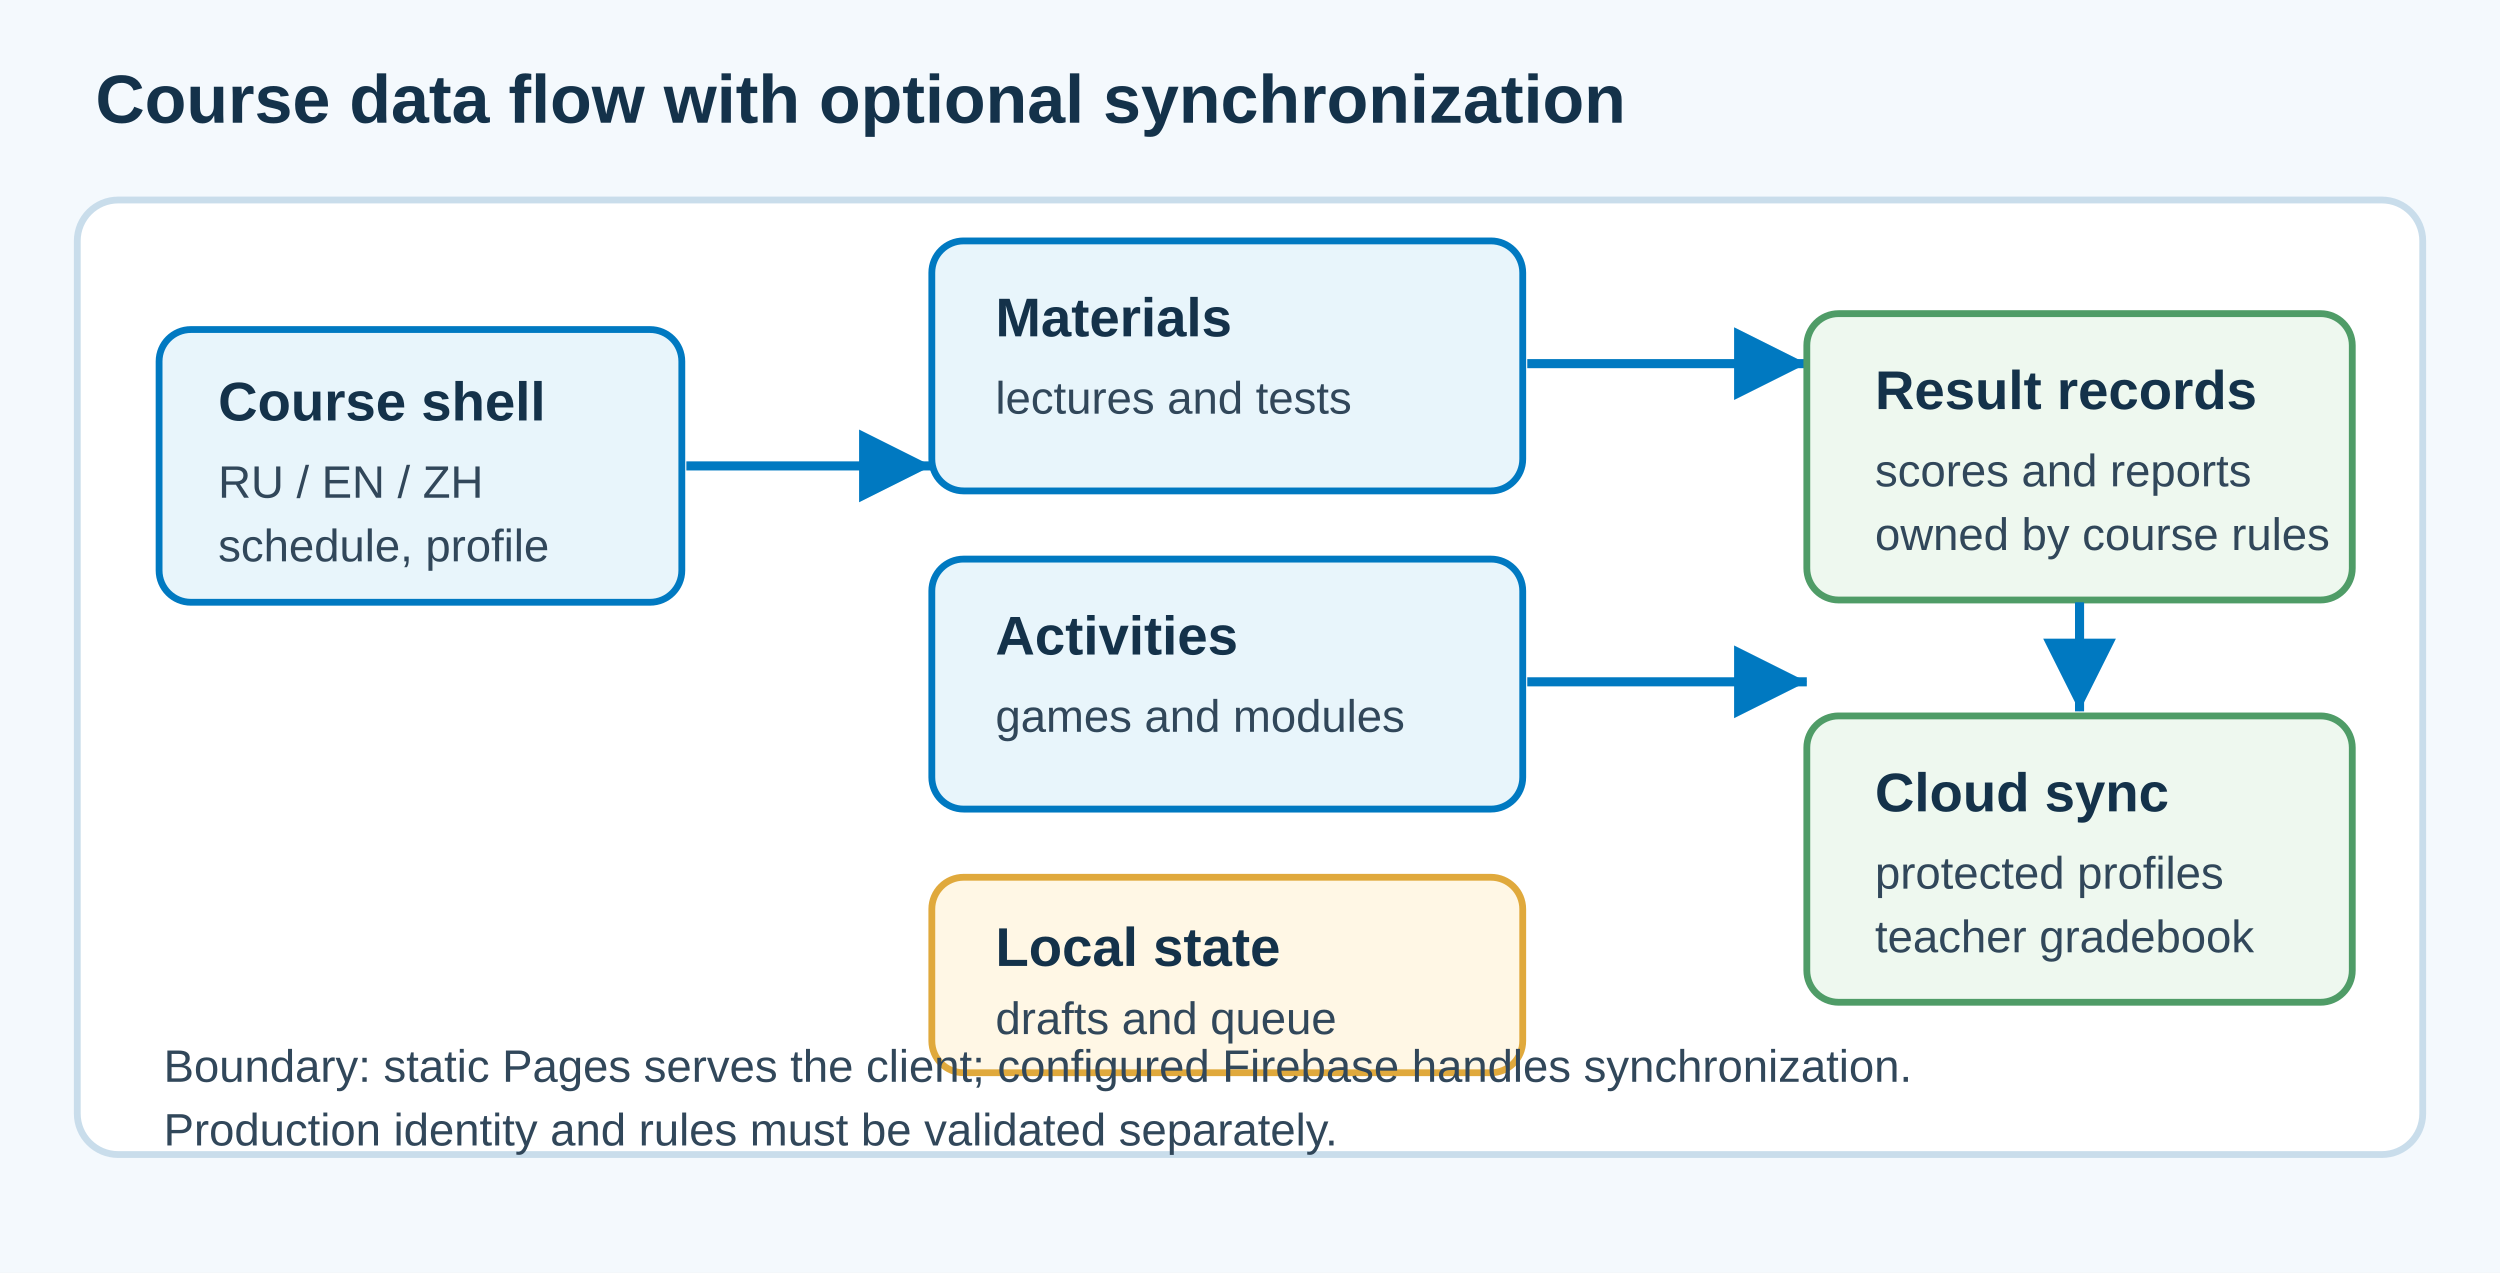
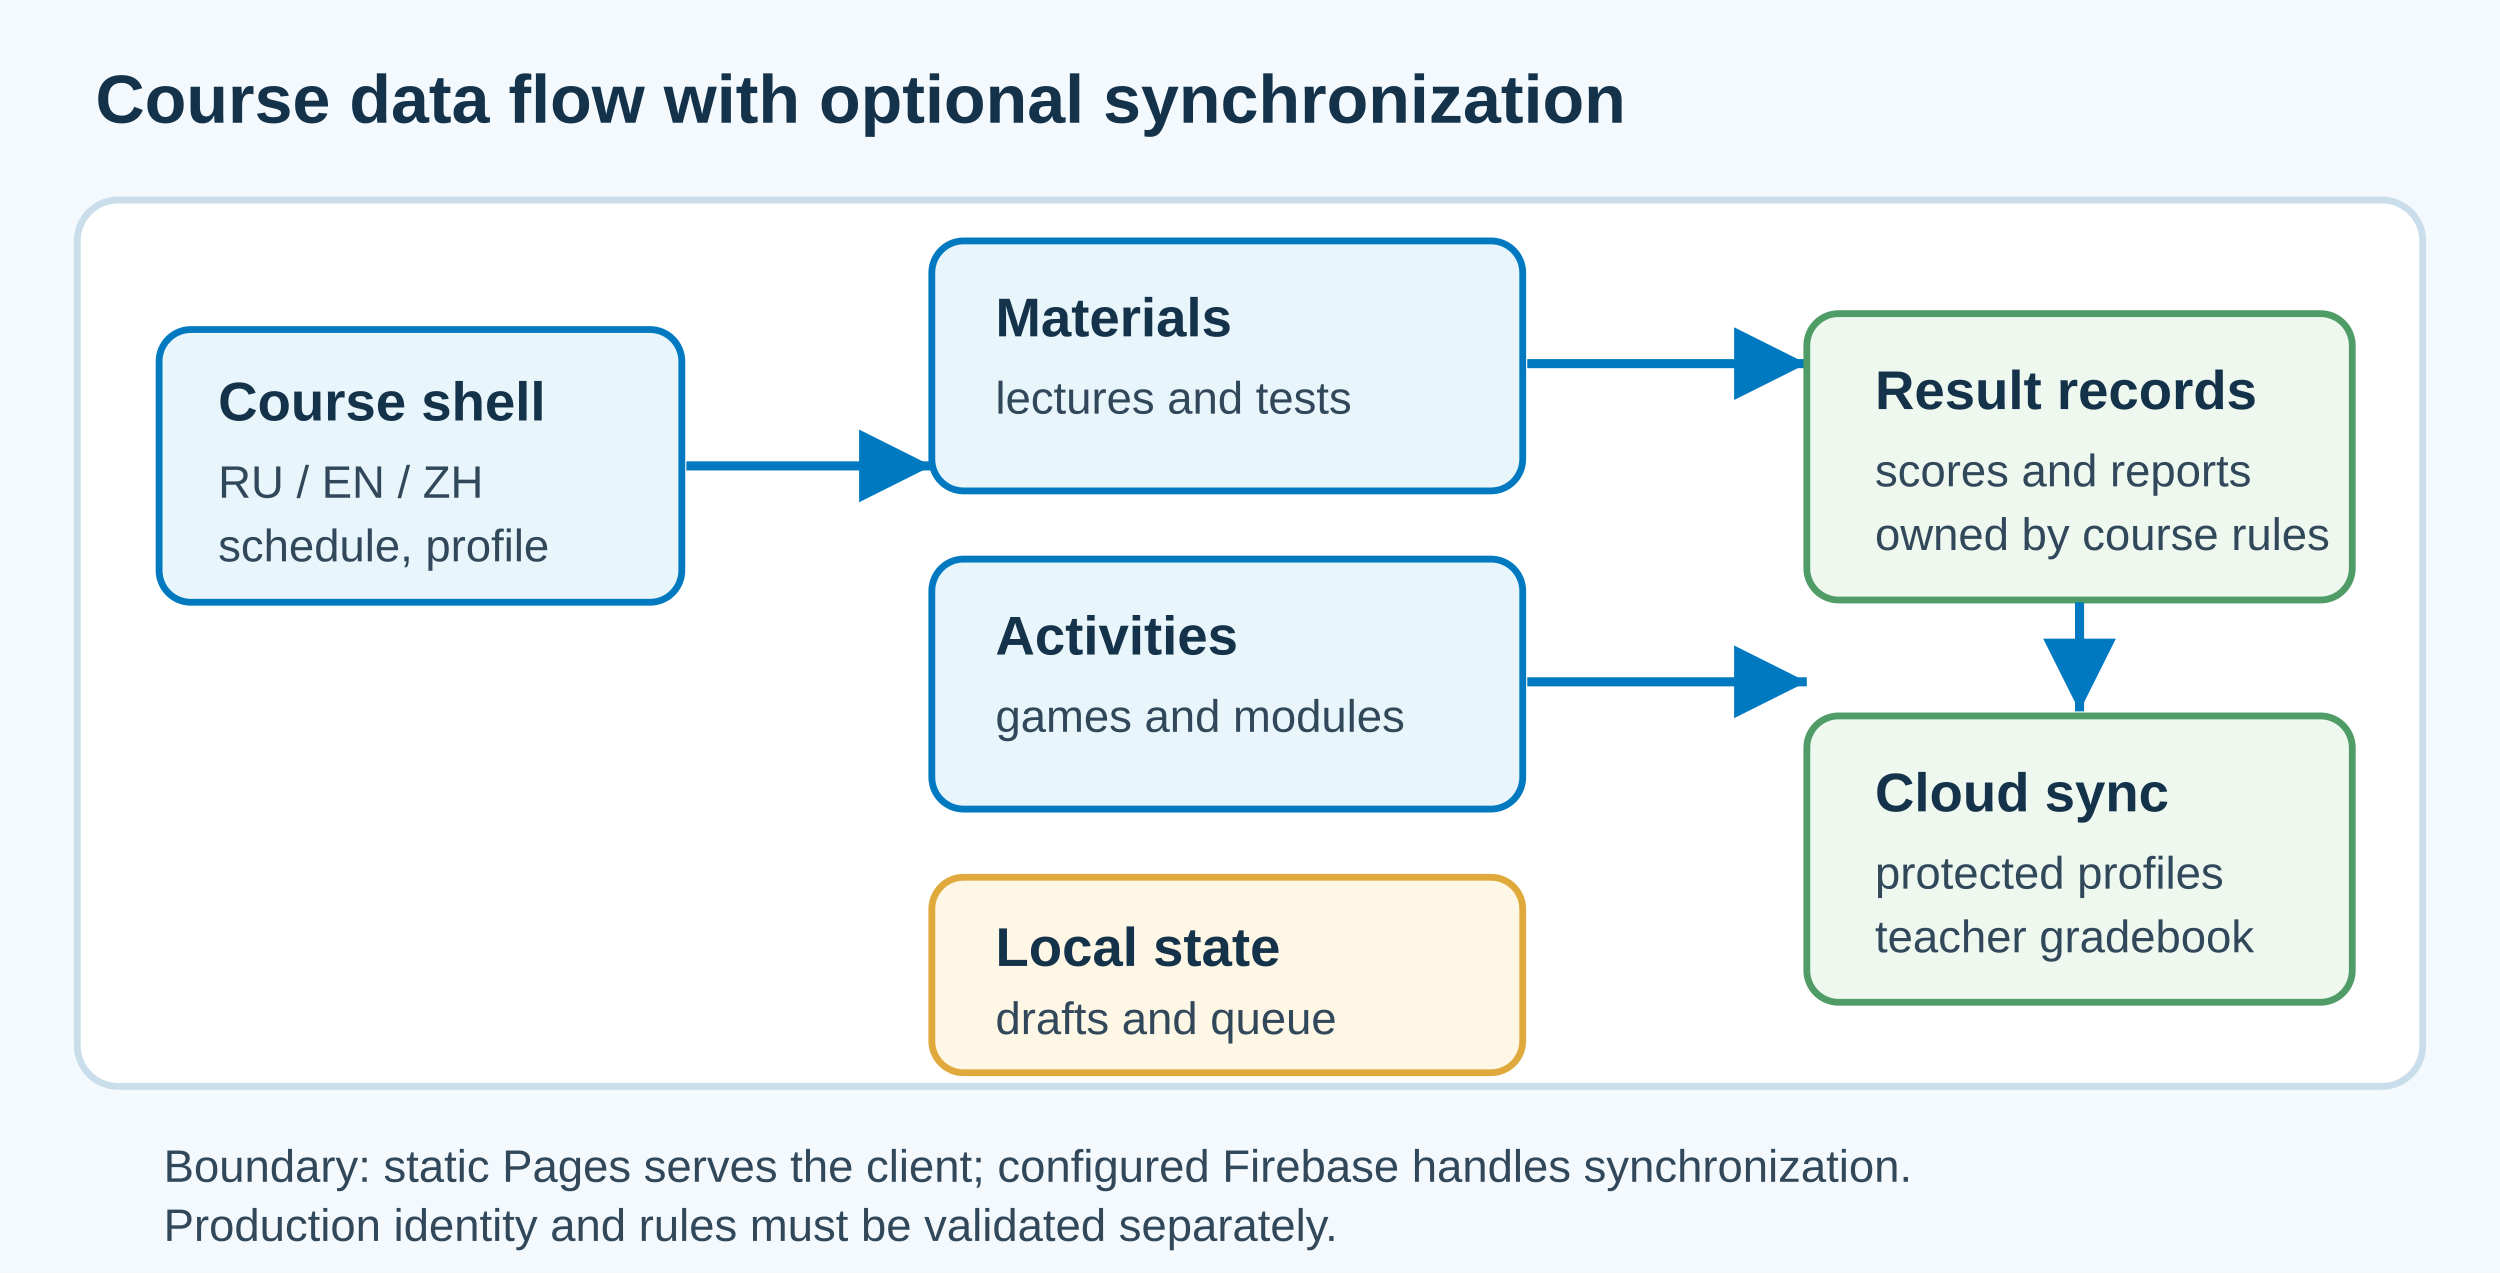
<svg xmlns="http://www.w3.org/2000/svg" width="1100" height="560" viewBox="0 0 1100 560" role="img" aria-labelledby="title desc">
  <defs>
    <marker id="arrow" markerWidth="12" markerHeight="12" refX="10" refY="6" orient="auto">
      <path d="M2 2 L10 6 L2 10 Z" fill="#0079c1" />
    </marker>
    <style>
      .bg{fill:#f4f9fd}.panel{fill:#fff;stroke:#c9ddeb;stroke-width:3;rx:18}.box{fill:#e8f5fb;stroke:#0079c1;stroke-width:3;rx:14}.alt{fill:#fff7e5;stroke:#e0a93c;stroke-width:3;rx:14}.out{fill:#eef8ef;stroke:#4f9c67;stroke-width:3;rx:14}.title{font:700 30px Arial, sans-serif;fill:#14324a}.label{font:700 24px Arial, sans-serif;fill:#14324a}.small{font:20px Arial, sans-serif;fill:#31475a}.arrow{stroke:#0079c1;stroke-width:4;fill:none;marker-end:url(#arrow)}
    </style>
  </defs>
  <rect class="bg" width="1100" height="560" />
  <text class="title" x="42" y="54">Course data flow with optional synchronization</text>
-   <rect class="panel" x="34" y="88" width="1032" height="420" />
+   <rect class="panel" x="34" y="88" width="1032" height="390" />
  <rect class="box" x="70" y="145" width="230" height="120" />
  <text class="label" x="96" y="185">Course shell</text>
  <text class="small" x="96" y="219">RU / EN / ZH</text>
  <text class="small" x="96" y="247">schedule, profile</text>
  <path class="arrow" d="M302 205 H410" />
  <rect class="box" x="410" y="106" width="260" height="110" />
  <text class="label" x="438" y="148">Materials</text>
  <text class="small" x="438" y="182">lectures and tests</text>
  <rect class="box" x="410" y="246" width="260" height="110" />
  <text class="label" x="438" y="288">Activities</text>
  <text class="small" x="438" y="322">games and modules</text>
  <rect class="alt" x="410" y="386" width="260" height="86" />
  <text class="label" x="438" y="425">Local state</text>
  <text class="small" x="438" y="455">drafts and queue</text>
  <path class="arrow" d="M672 160 H795" />
  <path class="arrow" d="M672 300 H795" />
  <rect class="out" x="795" y="138" width="240" height="126" />
  <text class="label" x="825" y="180">Result records</text>
  <text class="small" x="825" y="214">scores and reports</text>
  <text class="small" x="825" y="242">owned by course rules</text>
  <rect class="out" x="795" y="315" width="240" height="126" />
  <text class="label" x="825" y="357">Cloud sync</text>
  <text class="small" x="825" y="391">protected profiles</text>
  <text class="small" x="825" y="419">teacher gradebook</text>
  <path class="arrow" d="M915 265 V313" />
-   <text class="small" x="72" y="476">Boundary: static Pages serves the client; configured Firebase handles synchronization.</text>
-   <text class="small" x="72" y="504">Production identity and rules must be validated separately.</text>
+   <text class="small" x="72" y="520">Boundary: static Pages serves the client; configured Firebase handles synchronization.</text>
+   <text class="small" x="72" y="546">Production identity and rules must be validated separately.</text>
</svg>
